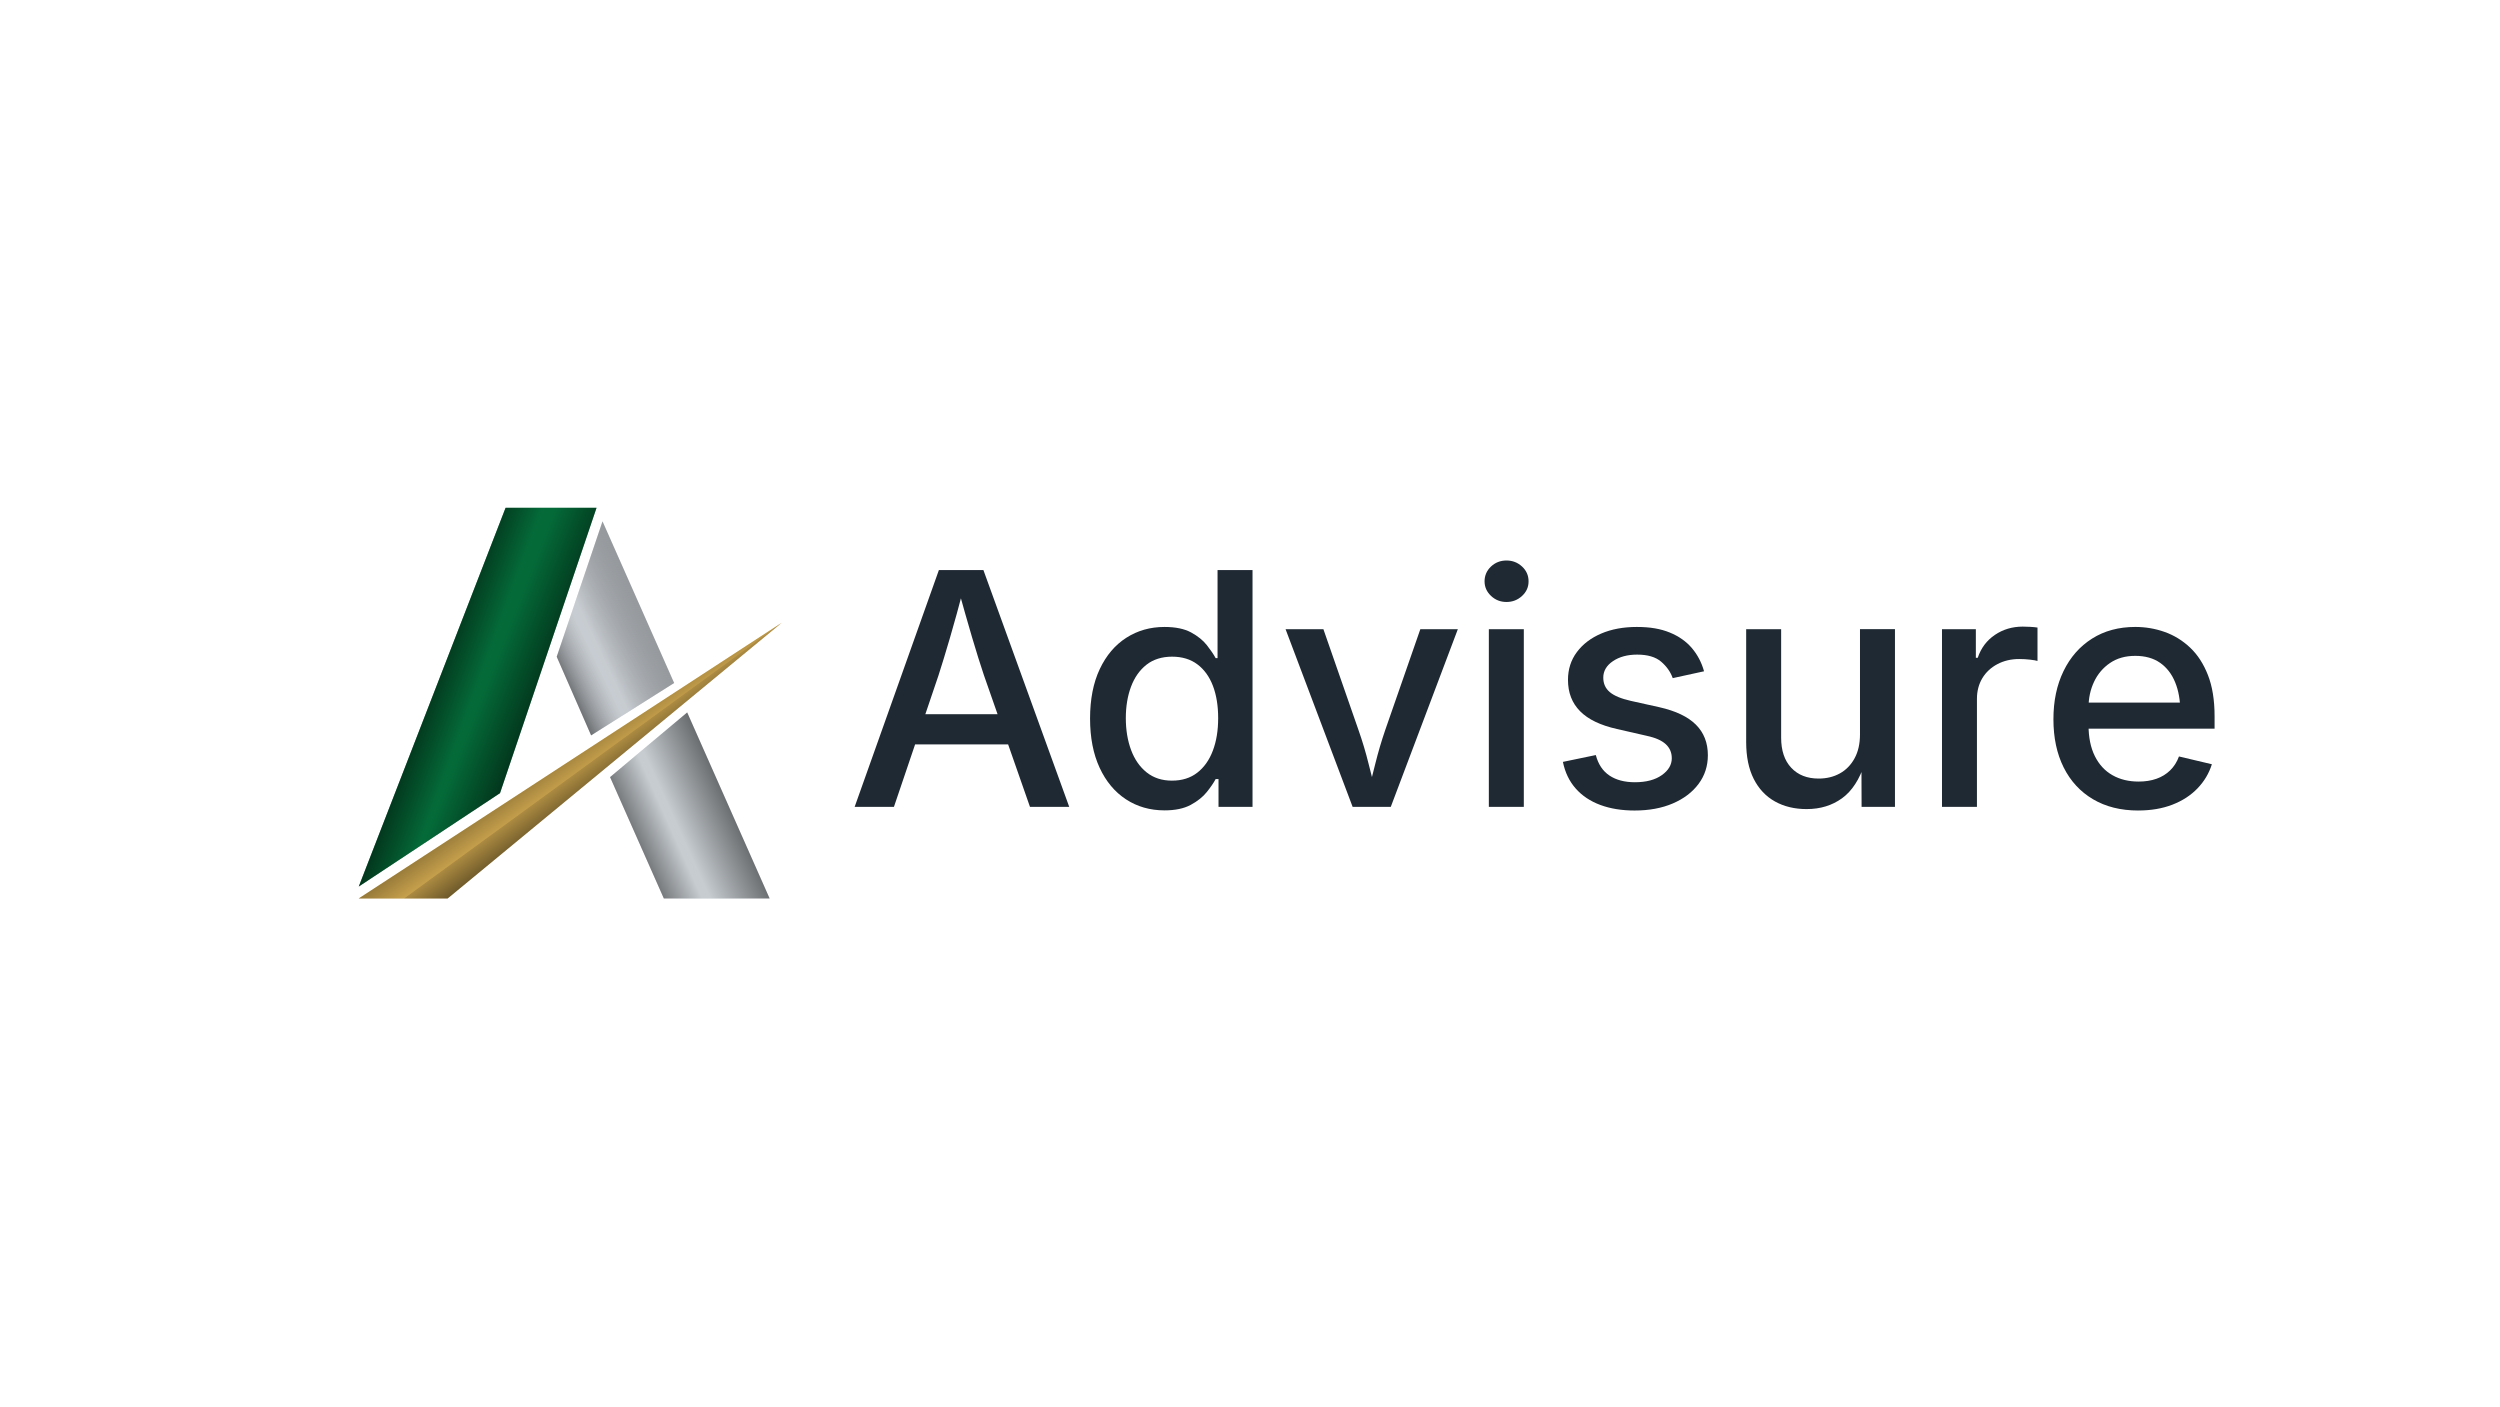
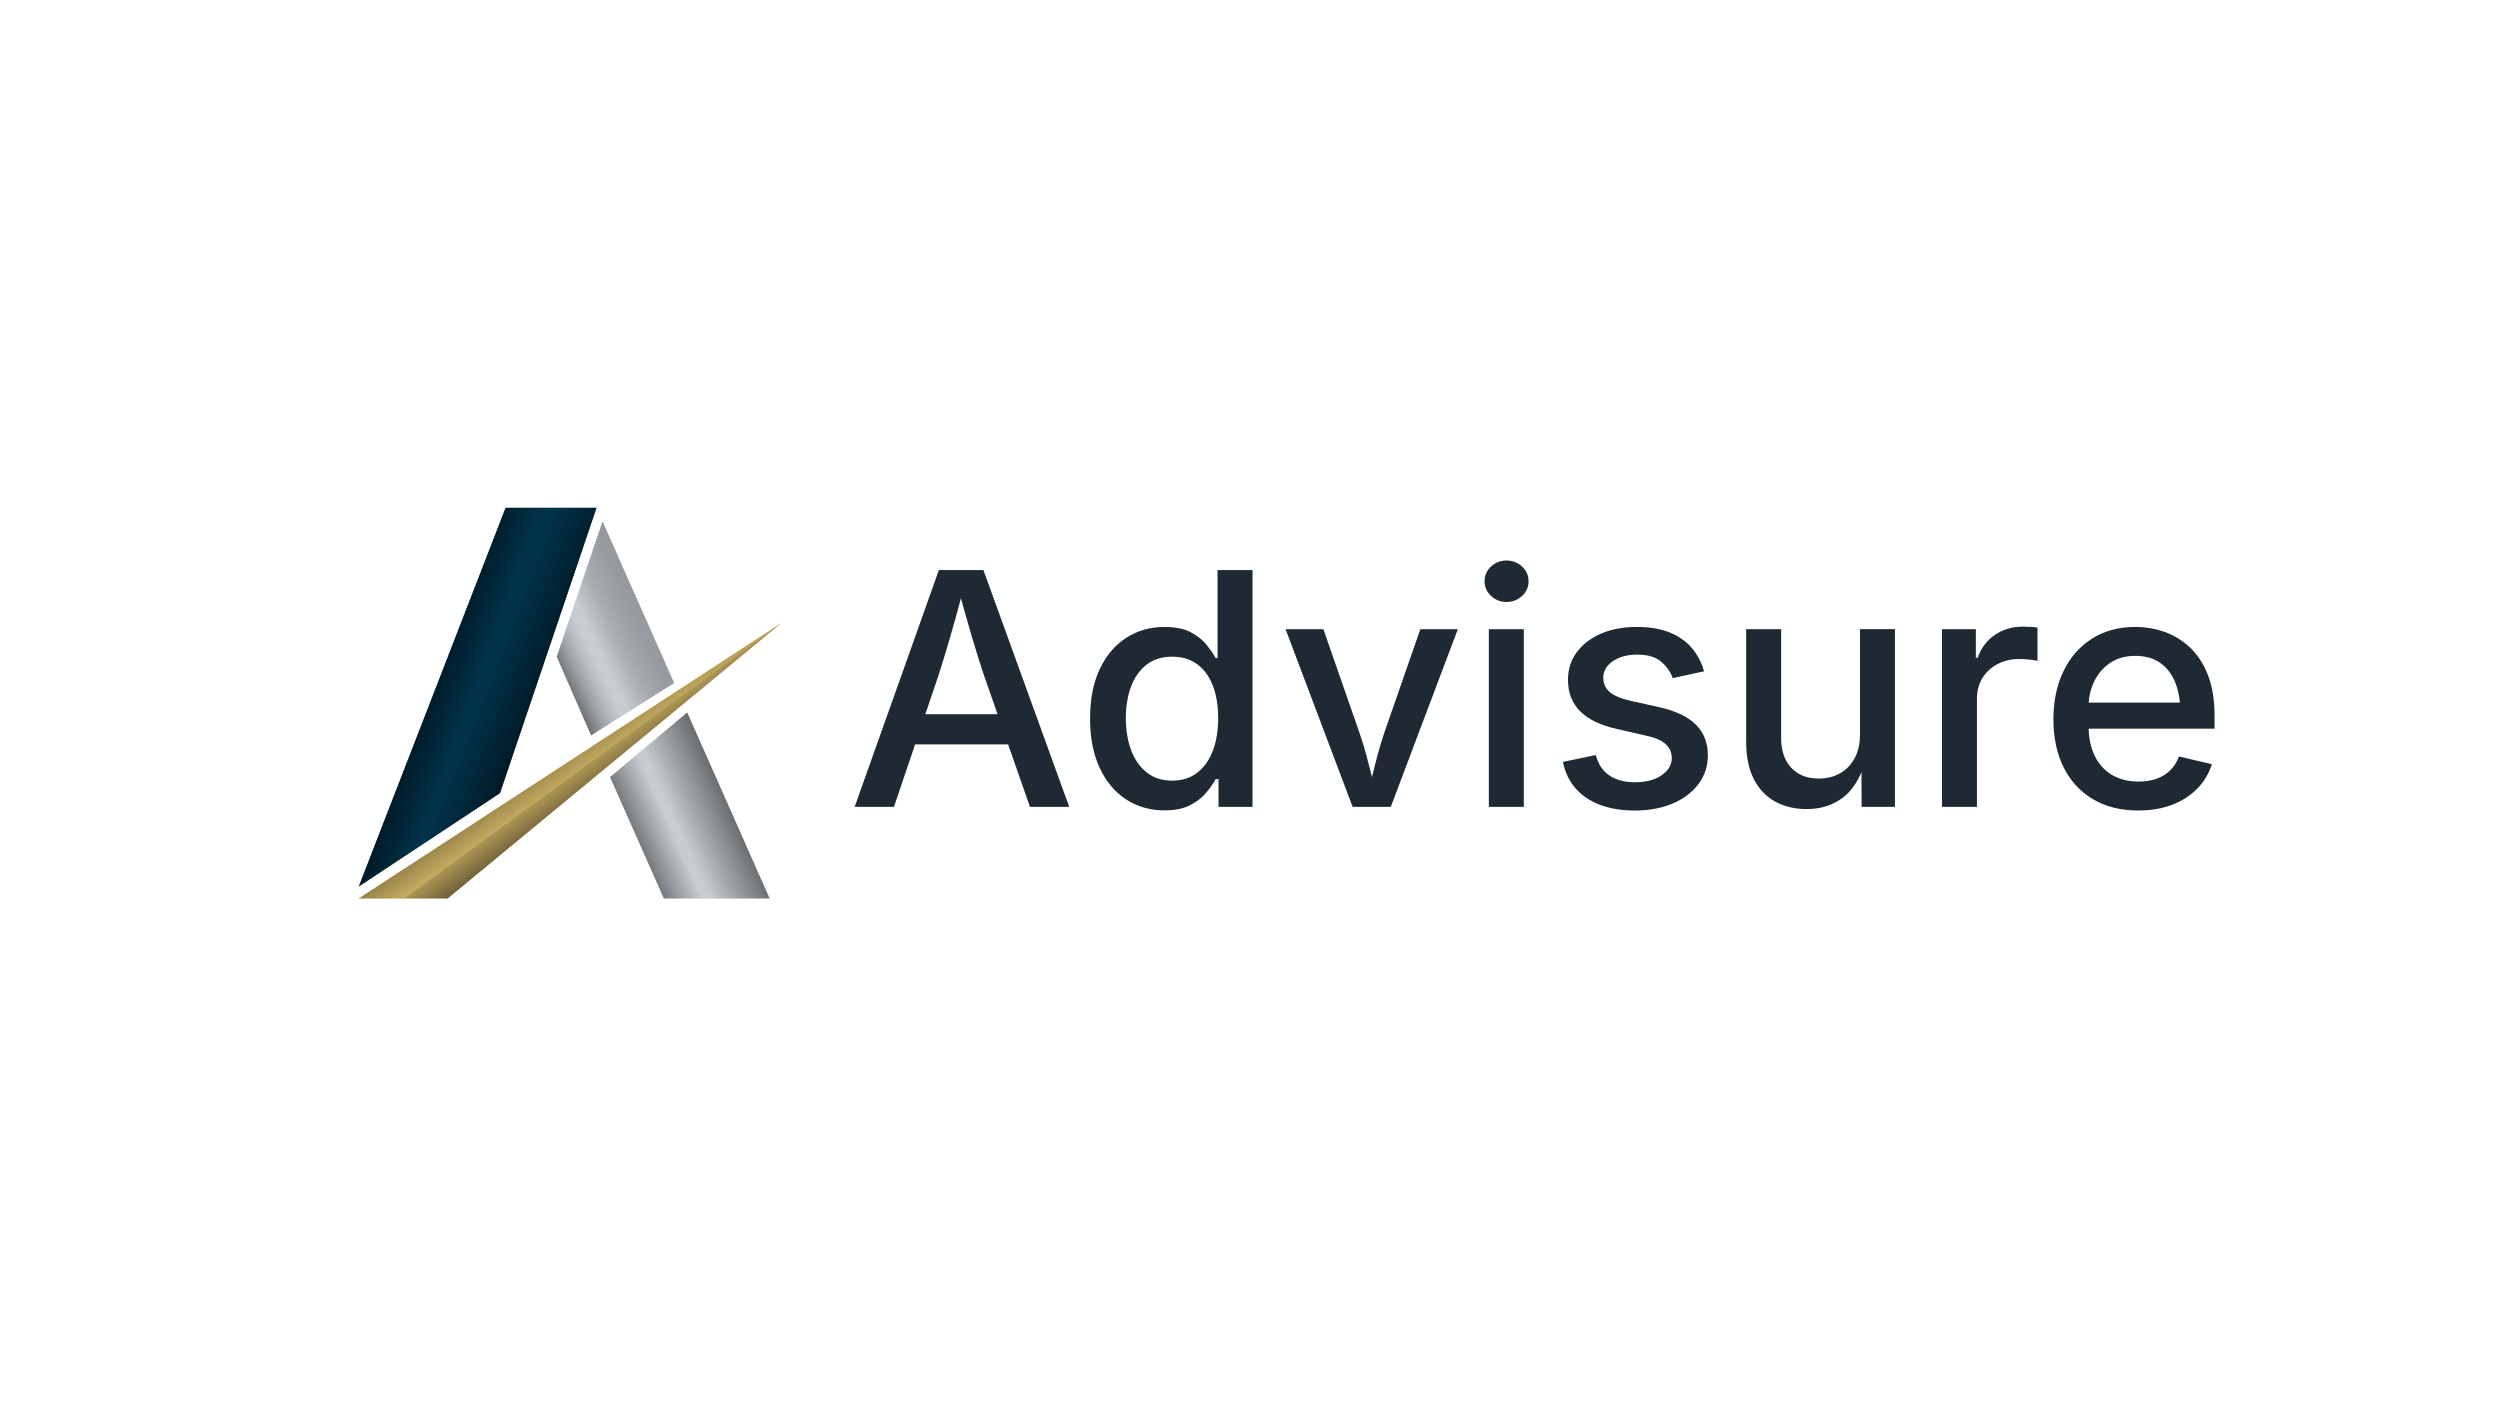
<svg xmlns="http://www.w3.org/2000/svg" id="Layer_1" data-name="Layer 1" viewBox="0 0 1920 1080">
  <defs>
    <style>
      .cls-1 {
        fill: #c7ccd1;
      }

      .cls-2 {
        fill: #1f2933;
      }

      .cls-3 {
        fill: url(#linear-gradient-3);
      }

      .cls-3, .cls-4, .cls-5, .cls-6, .cls-7, .cls-8, .cls-9, .cls-10 {
        opacity: .5;
      }

      .cls-11 {
-         fill: #c9a24d;
+         fill: #C9AE62;
      }

      .cls-4 {
        fill: url(#linear-gradient-4);
      }

      .cls-5 {
        fill: url(#linear-gradient-6);
      }

      .cls-6 {
        fill: url(#linear-gradient-5);
      }

      .cls-12 {
-         fill: #046a38;
+         fill: #00334A;
      }

      .cls-7 {
        fill: url(#linear-gradient-2);
      }

      .cls-8 {
        fill: url(#linear-gradient);
      }

      .cls-9 {
        fill: url(#linear-gradient-8);
      }

      .cls-10 {
        fill: url(#linear-gradient-7);
      }
    </style>
    <linearGradient id="linear-gradient" x1="476.66" y1="652.13" x2="544.78" y2="621.57" gradientUnits="userSpaceOnUse">
      <stop offset=".11" stop-color="#000" />
      <stop offset=".56" stop-color="#c7ccd1" />
    </linearGradient>
    <linearGradient id="linear-gradient-2" x1="502.71" y1="644.37" x2="593.81" y2="602.93" gradientUnits="userSpaceOnUse">
      <stop offset=".2" stop-color="#c7ccd1" />
      <stop offset=".66" stop-color="#000" />
    </linearGradient>
    <linearGradient id="linear-gradient-3" x1="431.38" y1="522.21" x2="479.26" y2="499" gradientUnits="userSpaceOnUse">
      <stop offset="0" stop-color="#000" />
      <stop offset=".56" stop-color="#c7ccd1" stop-opacity=".5" />
    </linearGradient>
    <linearGradient id="linear-gradient-4" x1="446.7" y1="485.97" x2="515.93" y2="453.4" gradientUnits="userSpaceOnUse">
      <stop offset=".09" stop-color="#c7ccd1" />
      <stop offset=".7" stop-color="#000" stop-opacity=".5" />
    </linearGradient>
    <linearGradient id="linear-gradient-5" x1="347.5" y1="436.15" x2="518.3" y2="670.63" gradientUnits="userSpaceOnUse">
-       <stop offset=".6" stop-color="#c9a24d" />
+       <stop offset=".6" stop-color="#C9AE62" />
      <stop offset=".71" stop-color="#000" />
    </linearGradient>
    <linearGradient id="linear-gradient-6" x1="368.68" y1="486.54" x2="556.67" y2="751.43" gradientUnits="userSpaceOnUse">
      <stop offset=".28" stop-color="#000" />
-       <stop offset=".41" stop-color="#c9a24d" />
+       <stop offset=".41" stop-color="#C9AE62" />
    </linearGradient>
    <linearGradient id="linear-gradient-7" x1="288.27" y1="514.19" x2="421.93" y2="562.82" gradientUnits="userSpaceOnUse">
      <stop offset=".31" stop-color="#000" />
-       <stop offset=".55" stop-color="#046a38" />
+       <stop offset=".55" stop-color="#00334A" />
    </linearGradient>
    <linearGradient id="linear-gradient-8" x1="331.68" y1="495.75" x2="455.81" y2="544.24" gradientUnits="userSpaceOnUse">
-       <stop offset=".37" stop-color="#046a38" />
+       <stop offset=".37" stop-color="#00334A" />
      <stop offset=".68" stop-color="#000" />
    </linearGradient>
  </defs>
  <g>
    <polygon class="cls-1" points="462.73 400.38 427.56 504.38 453.98 564.77 517.75 524.55 462.73 400.38" />
    <polygon class="cls-12" points="384.01 609.13 458.13 390 388.29 390 275.53 680.86 384.01 609.13" />
    <polygon class="cls-1" points="468.53 596.82 527.76 547.15 591.06 690 509.82 690 468.53 596.82" />
    <polygon class="cls-11" points="275.53 690 343.8 690 600.35 478.28 275.53 690" />
    <polygon class="cls-8" points="509.82 690 543.19 690 490.97 578 468.53 596.82 509.82 690" />
    <polygon class="cls-7" points="591.06 690 543.19 690 490.97 578 527.76 547.15 591.06 690" />
    <polygon class="cls-3" points="453.98 564.77 479.98 548.37 441.25 463.91 427.56 504.38 453.98 564.77" />
    <polygon class="cls-4" points="517.75 524.55 479.98 548.37 441.25 463.91 462.73 400.38 517.75 524.55" />
    <polygon class="cls-6" points="343.8 690 310.25 690 600.35 478.28 343.8 690" />
    <polygon class="cls-5" points="310.25 690 275.53 690 600.35 478.28 310.25 690" />
    <polygon class="cls-10" points="275.53 680.86 324.87 648.24 417.77 390 388.29 390 275.53 680.86" />
    <polygon class="cls-9" points="384.01 609.13 324.87 648.24 417.77 390 458.13 390 384.01 609.13" />
  </g>
  <g>
    <path class="cls-2" d="M656.37,619.67l64.7-181.88h34.18l65.92,181.88h-30.15l-35.4-101.2c-2.77-8.22-5.8-17.9-9.09-29.05-3.3-11.15-7.1-24.54-11.41-40.16h5.62c-4.15,15.79-7.87,29.32-11.17,40.59-3.3,11.27-6.21,20.81-8.73,28.63l-34.3,101.2h-30.15ZM691.41,571.7v-23.19h94.6v23.19h-94.6Z" />
    <path class="cls-2" d="M894.29,622.36c-11.07,0-20.92-2.83-29.54-8.48-8.63-5.66-15.38-13.75-20.26-24.29-4.88-10.54-7.32-23.13-7.32-37.78s2.48-27.47,7.45-37.96c4.96-10.5,11.76-18.51,20.39-24.05,8.62-5.53,18.39-8.3,29.3-8.3,8.46,0,15.28,1.4,20.45,4.21,5.17,2.81,9.22,6.08,12.15,9.83,2.93,3.74,5.17,7.04,6.71,9.89h1.46v-67.63h26.86v181.88h-26.12v-21.36h-2.2c-1.55,2.93-3.83,6.27-6.84,10.01-3.01,3.74-7.12,7.02-12.33,9.83-5.21,2.81-11.92,4.21-20.14,4.21ZM900.15,599.53c7.65,0,14.1-2.03,19.35-6.1,5.25-4.07,9.24-9.7,11.96-16.91,2.73-7.2,4.09-15.52,4.09-24.96s-1.34-17.8-4.03-24.84c-2.69-7.04-6.65-12.53-11.9-16.48-5.25-3.95-11.74-5.92-19.47-5.92s-14.47,2.08-19.71,6.23-9.2,9.79-11.84,16.91c-2.65,7.12-3.97,15.16-3.97,24.11s1.34,17.17,4.03,24.41c2.69,7.24,6.67,12.98,11.96,17.21,5.29,4.23,11.8,6.35,19.53,6.35Z" />
    <path class="cls-2" d="M1038.82,619.67l-51.51-136.47h29.05l26.98,77.51c3.01,8.54,5.57,17.11,7.69,25.7,2.12,8.59,4.35,17.11,6.71,25.57h-8.06c2.28-8.46,4.47-16.99,6.59-25.57,2.12-8.58,4.64-17.15,7.57-25.7l26.98-77.51h28.81l-51.51,136.47h-29.3Z" />
    <path class="cls-2" d="M1156.98,462.32c-4.64,0-8.61-1.57-11.9-4.7-3.3-3.13-4.94-6.85-4.94-11.17s1.65-8.26,4.94-11.35c3.3-3.09,7.26-4.64,11.9-4.64s8.62,1.55,11.96,4.64c3.34,3.09,5,6.88,5,11.35s-1.67,8.14-5,11.23c-3.34,3.09-7.32,4.64-11.96,4.64ZM1143.43,619.67v-136.47h26.86v136.47h-26.86Z" />
    <path class="cls-2" d="M1255.37,622.48c-9.85,0-18.62-1.42-26.31-4.27s-14-7.06-18.92-12.63c-4.92-5.57-8.2-12.39-9.83-20.45l25.27-5.25c1.87,7.08,5.37,12.33,10.5,15.75s11.64,5.13,19.53,5.13c8.62,0,15.5-1.81,20.63-5.43,5.13-3.62,7.69-7.95,7.69-13,0-4.39-1.57-8.01-4.7-10.86-3.13-2.85-7.96-4.96-14.47-6.35l-22.95-5.25c-12.7-2.85-22.14-7.4-28.32-13.67-6.19-6.27-9.28-14.28-9.28-24.05,0-8.14,2.28-15.26,6.84-21.36,4.56-6.1,10.78-10.84,18.68-14.22,7.89-3.38,17.01-5.07,27.34-5.07s18.27,1.42,25.27,4.27c7,2.85,12.67,6.84,17.03,11.96,4.35,5.13,7.46,11.07,9.34,17.82l-24.05,5.25c-1.71-4.8-4.68-9.01-8.91-12.63-4.23-3.62-10.38-5.43-18.43-5.43-7.41,0-13.59,1.67-18.55,5-4.96,3.34-7.45,7.57-7.45,12.7,0,4.56,1.65,8.24,4.94,11.05s8.69,5.07,16.17,6.77l21.97,4.88c12.61,2.85,21.97,7.32,28.08,13.43s9.16,13.92,9.16,23.44c0,8.3-2.38,15.65-7.14,22.03-4.76,6.39-11.35,11.39-19.78,15.01-8.42,3.62-18.21,5.43-29.36,5.43Z" />
    <path class="cls-2" d="M1387.57,621.38c-9.28,0-17.42-1.95-24.41-5.86-7-3.91-12.43-9.68-16.3-17.33-3.87-7.65-5.8-17.09-5.8-28.32v-86.67h26.86v83.37c0,9.85,2.58,17.54,7.75,23.07,5.17,5.54,12.19,8.3,21.06,8.3,6.1,0,11.54-1.32,16.3-3.97,4.76-2.64,8.52-6.51,11.29-11.6,2.77-5.08,4.15-11.21,4.15-18.37v-80.81h26.86v136.47h-25.63l-.12-33.45h2.56c-3.99,12.37-9.81,21.32-17.46,26.86-7.65,5.54-16.68,8.3-27.1,8.3Z" />
    <path class="cls-2" d="M1491.45,619.67v-136.47h26v21.97h1.46c2.52-7.49,6.92-13.35,13.18-17.58,6.27-4.23,13.39-6.35,21.36-6.35,1.71,0,3.66.06,5.86.18s4.03.31,5.49.55v25.63c-.98-.32-2.85-.65-5.62-.98-2.77-.32-5.58-.49-8.42-.49-6.19,0-11.76,1.3-16.72,3.91-4.96,2.61-8.83,6.21-11.6,10.8-2.77,4.6-4.15,9.91-4.15,15.93v82.89h-26.86Z" />
    <path class="cls-2" d="M1642.21,622.48c-13.43,0-25.02-2.89-34.79-8.67-9.77-5.78-17.27-13.92-22.52-24.41s-7.87-22.83-7.87-36.99,2.58-26.32,7.75-36.99c5.17-10.66,12.47-18.98,21.91-24.96,9.44-5.98,20.51-8.97,33.2-8.97,7.81,0,15.34,1.28,22.58,3.85,7.24,2.56,13.75,6.57,19.53,12.02,5.78,5.45,10.35,12.51,13.73,21.18,3.38,8.67,5.07,19.19,5.07,31.55v9.52h-108.76v-20.02h94.97l-12.57,6.59c0-8.38-1.3-15.77-3.91-22.16-2.61-6.39-6.45-11.37-11.54-14.95-5.09-3.58-11.46-5.37-19.1-5.37s-14.04,1.83-19.41,5.49-9.46,8.48-12.27,14.47-4.21,12.51-4.21,19.59v13.67c0,9.36,1.61,17.27,4.82,23.74,3.21,6.47,7.71,11.35,13.49,14.65,5.78,3.3,12.49,4.94,20.14,4.94,5.04,0,9.6-.71,13.67-2.14,4.07-1.42,7.59-3.58,10.56-6.47,2.97-2.89,5.23-6.45,6.77-10.68l25.27,5.98c-2.2,7-5.88,13.18-11.05,18.55-5.17,5.37-11.6,9.54-19.29,12.51s-16.42,4.46-26.18,4.46Z" />
  </g>
</svg>
